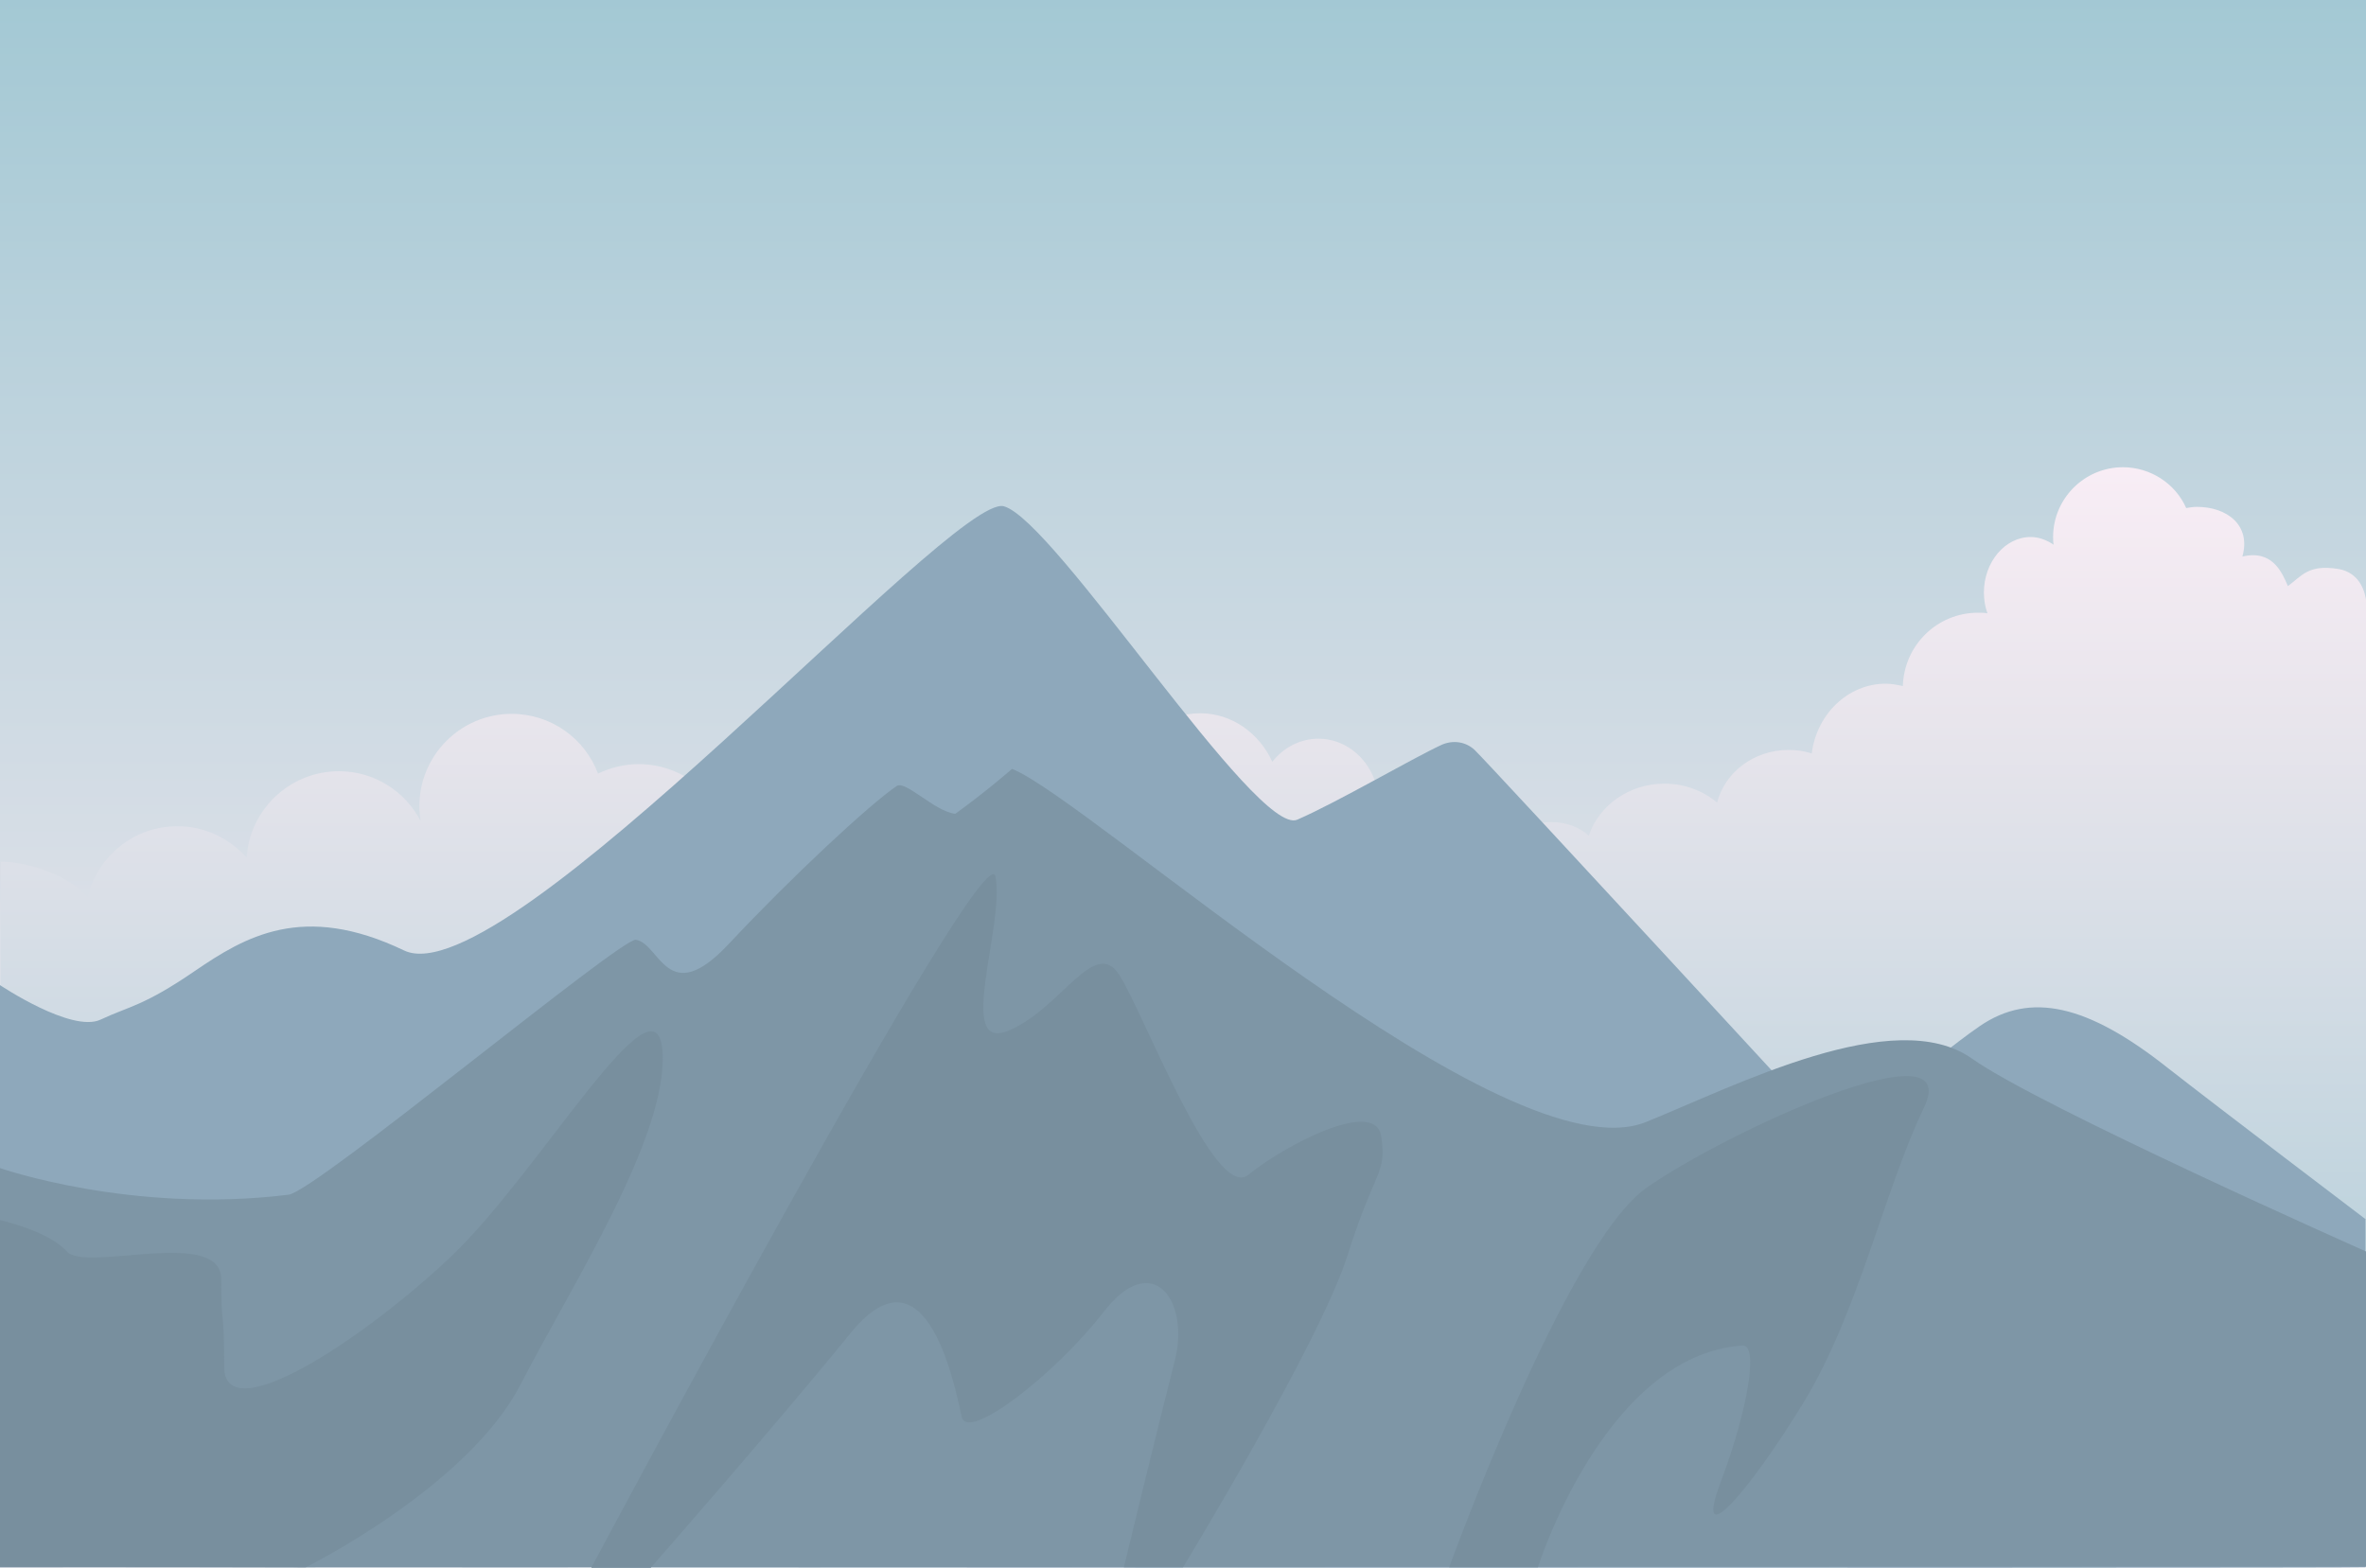
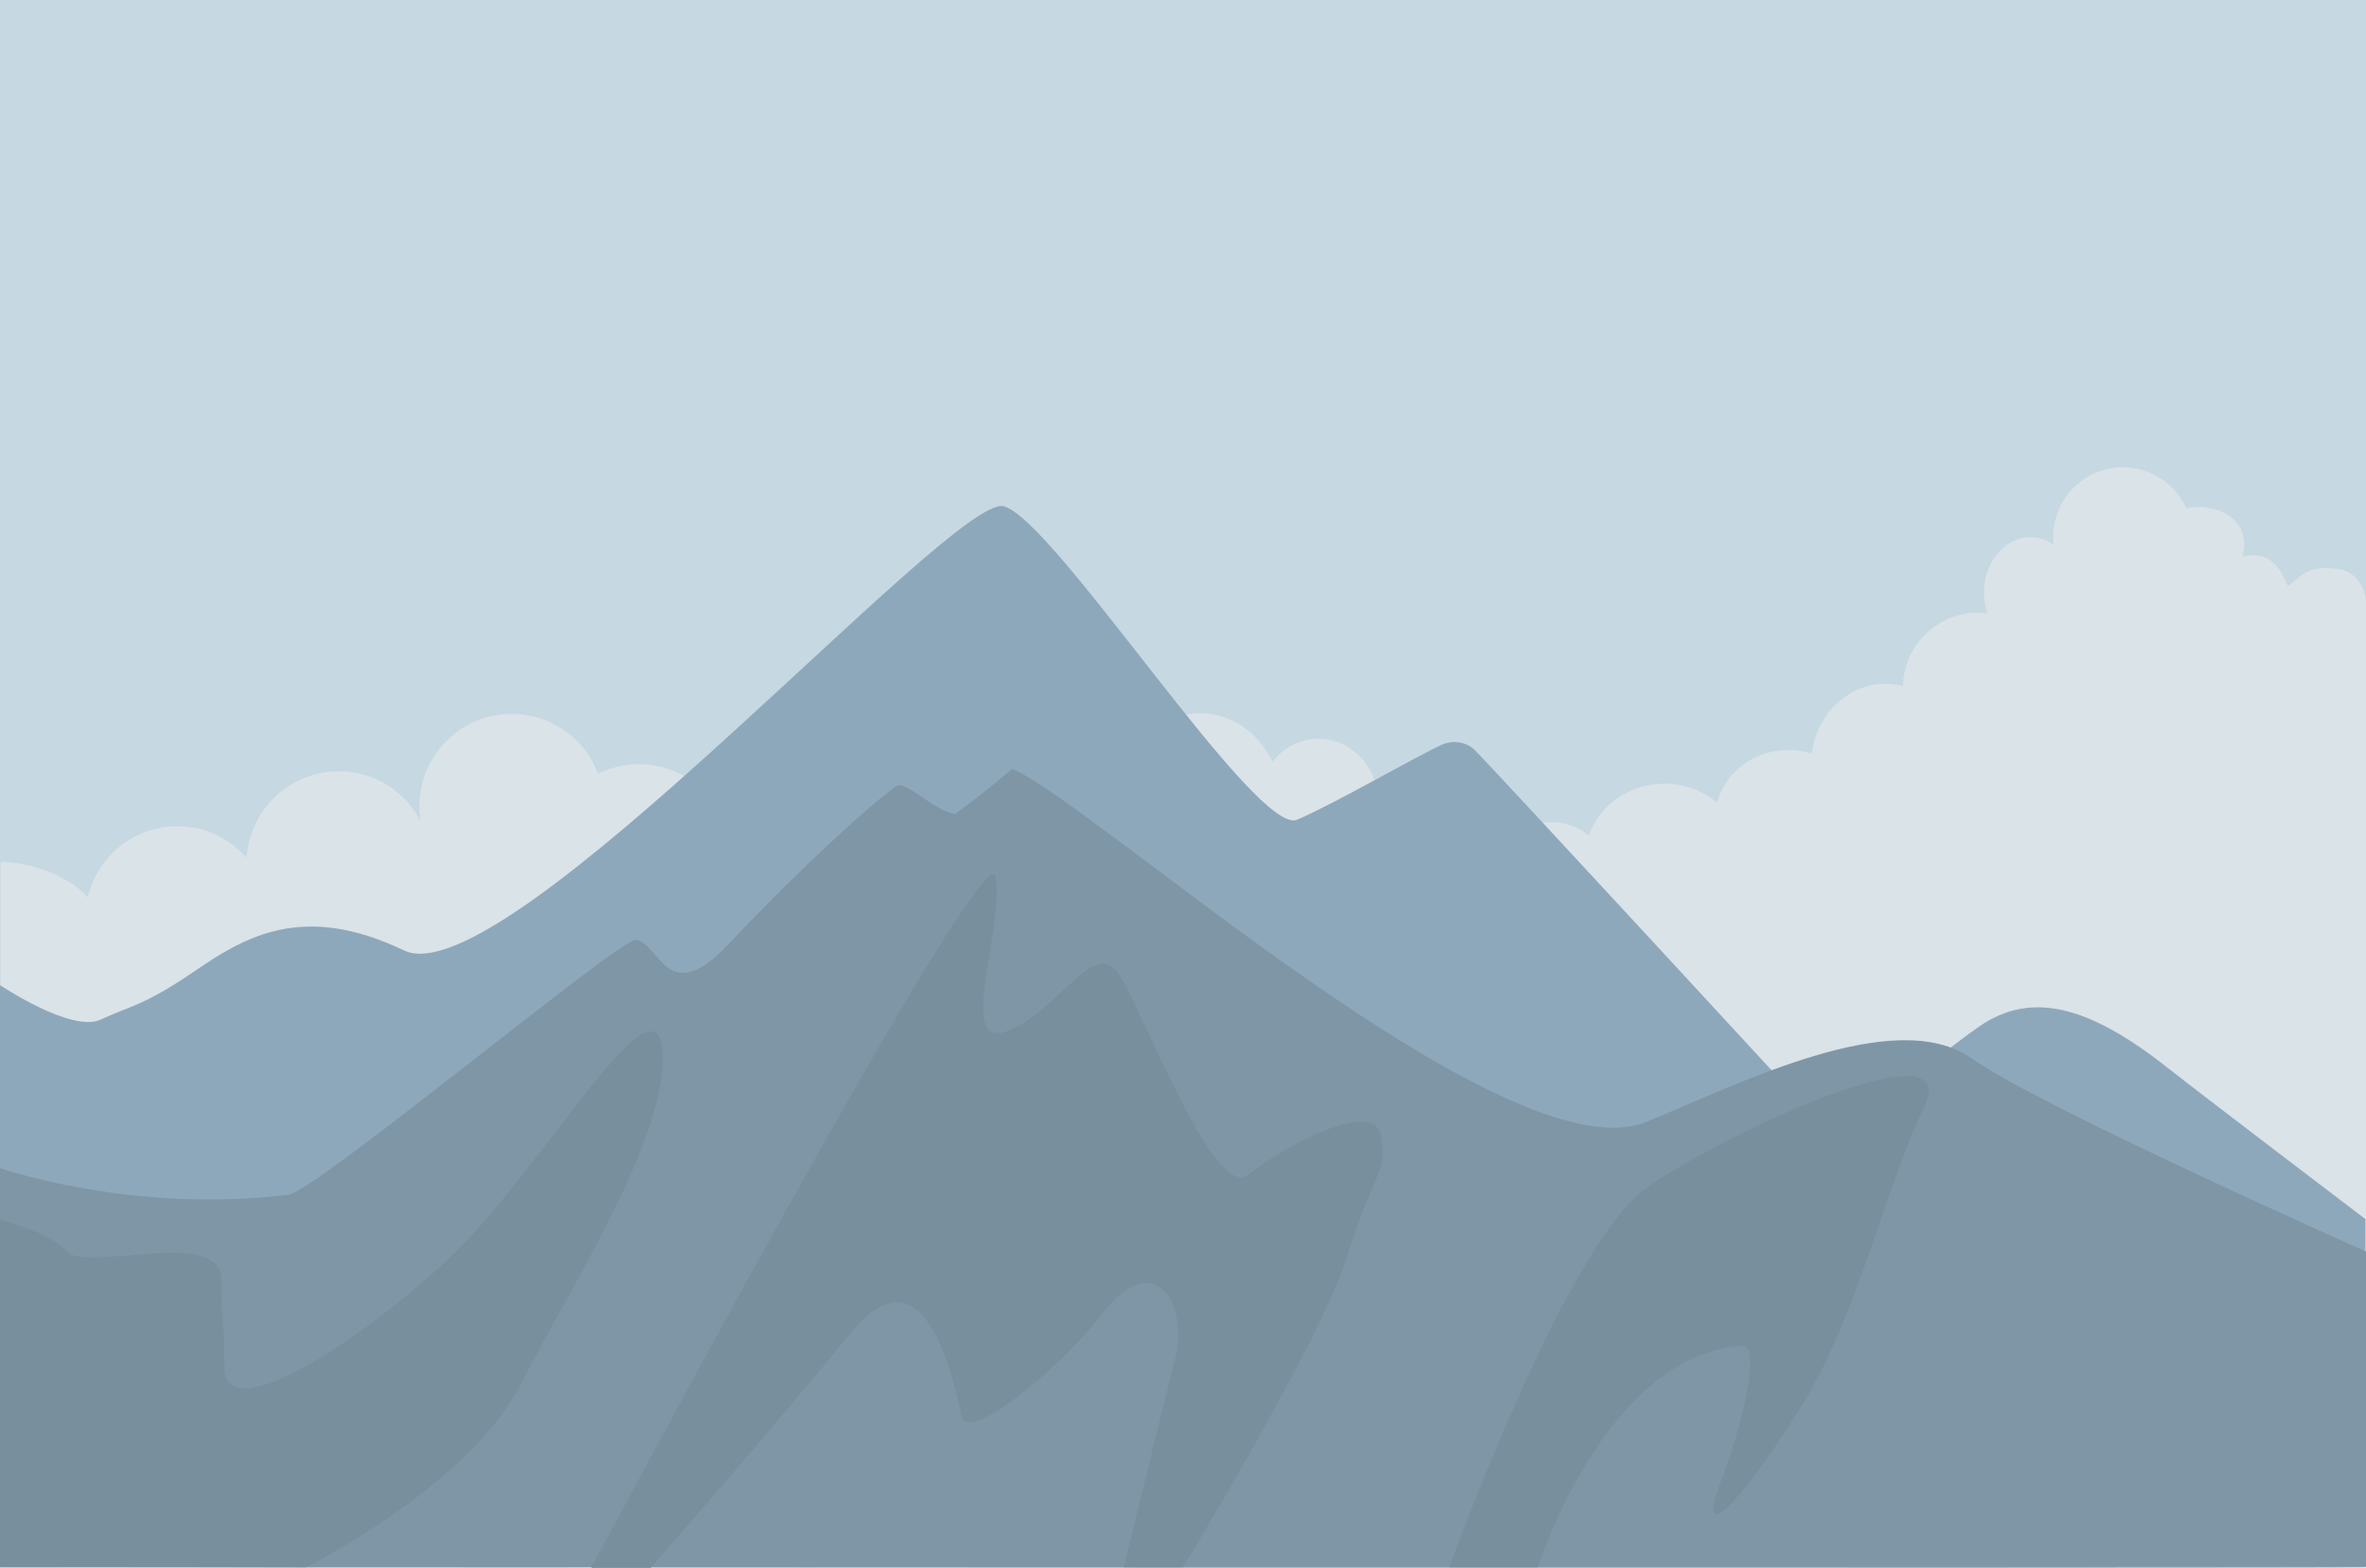
<svg xmlns="http://www.w3.org/2000/svg" version="1.1" id="default-image-solid" x="0px" y="0px" viewBox="0 0 400 265" style="width: 400px; height: 265px;">
-   <linearGradient id="XMLID_2_" gradientUnits="userSpaceOnUse" x1="200" y1="273.113" x2="200" y2="8.113" gradientTransform="matrix(1 0 0 -1 0 265)">
-     <stop offset="0" style="stop-color:#A0C7D3" />
-     <stop offset="0.32" style="stop-color:#C0D4DE" />
-     <stop offset="0.769" style="stop-color:#E8E5EC" />
-     <stop offset="1" style="stop-color:#F8EDF5" />
-   </linearGradient>
-   <rect id="XMLID_60_" fill="url(#XMLID_2_)" width="400" height="265" />
-   <linearGradient id="SVGID_1_" gradientUnits="userSpaceOnUse" x1="200.1" y1="9.997559e-02" x2="200.1" y2="186" gradientTransform="matrix(1 0 0 -1 0 265)">
-     <stop offset="0" style="stop-color:#A0C7D3" />
-     <stop offset="0.32" style="stop-color:#C0D4DE" />
-     <stop offset="0.769" style="stop-color:#E8E5EC" />
-     <stop offset="1" style="stop-color:#F8EDF5" />
-   </linearGradient>
-   <path fill="url(#SVGID_1_)" d="M395.3,96.2c-5-0.8-6.1,1.1-8.5,2.9c-1-2.3-2.6-6.2-7.7-5c1.5-5.3-2.6-8.4-7.7-8.4  c-0.6,0-1.2,0.1-1.8,0.2c-1.8-4.1-6-6.9-10.7-6.9c-6.5,0-11.8,5.3-11.8,11.8c0,0.4,0,0.9,0.1,1.3c-1.2-0.8-2.5-1.3-3.9-1.3  c-4.3,0-7.9,4.2-7.9,9.4c0,1.2,0.2,2.4,0.6,3.5c-0.5-0.1-1-0.1-1.6-0.1c-6.9,0-12.5,5.5-12.7,12.4c-0.9-0.2-1.9-0.4-2.9-0.4  c-6.4,0-11.7,5.2-12.5,11.8c-1.2-0.4-2.5-0.6-3.9-0.6c-5.9,0-10.8,3.8-12.1,8.9c-2.4-2-5.5-3.2-8.9-3.2c-6,0-11.1,3.7-12.8,8.8  c-1.5-1.4-3.8-2.3-6.3-2.3c-2.1,0-4.1,0.6-5.5,1.7h-0.1c-1.3-5.5-6.2-9.5-12.1-9.5c-2.4,0-4.7,0.7-6.6,1.9c-1.4-0.7-3-1.2-4.8-1.2  c-0.3,0-0.5,0-0.8,0c-1.5-4.1-5.2-7-9.5-7c-3.1,0-5.9,1.5-7.8,3.9c-2.2-4.8-6.8-8.2-12.2-8.2c-5.6,0-10.5,3.7-12.5,8.8  c-2.1-0.9-4.4-1.5-6.9-1.5c-6.8,0-12.5,3.9-14.5,9.3c-0.2,0-0.5,0-0.7,0c-5.2,0-9.6,3.2-11.4,7.8c-2.7-2.8-7-4.5-11.8-4.5  c-3.3,0-6.4,0.9-8.9,2.3c-2.1-6.5-8-12.2-18.1-9.9c-2.7-2.3-6.3-3.7-10.1-3.7c-2.5,0-4.8,0.6-6.9,1.6c-2.2-5.9-7.9-10.1-14.6-10.1  c-8.6,0-15.6,7-15.6,15.6c0,0.9,0.1,1.7,0.2,2.5c-2.6-5-7.8-8.4-13.8-8.4c-8.3,0-15.1,6.5-15.6,14.6c-2.9-3.2-7-5.3-11.7-5.3  c-7.4,0-13.5,5.1-15.2,12c-2.9-3.5-9.8-6-14.7-6v119.2h400V102C400,102,400,97,395.3,96.2z" />
+   <rect fill="#C6D8E1" width="400" height="265" />
+   <path fill="#D9E3E8" d="M395.3,96.2c-5-0.8-6.1,1.1-8.5,2.9c-1-2.3-2.6-6.2-7.7-5c1.5-5.3-2.6-8.4-7.7-8.4c-0.6,0-1.2,0.1-1.8,0.2  c-1.8-4.1-6-6.9-10.7-6.9c-6.5,0-11.8,5.3-11.8,11.8c0,0.4,0,0.9,0.1,1.3c-1.2-0.8-2.5-1.3-3.9-1.3c-4.3,0-7.9,4.2-7.9,9.4  c0,1.2,0.2,2.4,0.6,3.5c-0.5-0.1-1-0.1-1.6-0.1c-6.9,0-12.5,5.5-12.7,12.4c-0.9-0.2-1.9-0.4-2.9-0.4c-6.4,0-11.7,5.2-12.5,11.8  c-1.2-0.4-2.5-0.6-3.9-0.6c-5.9,0-10.8,3.8-12.1,8.9c-2.4-2-5.5-3.2-8.9-3.2c-6,0-11.1,3.7-12.8,8.8c-1.5-1.4-3.8-2.3-6.3-2.3  c-2.1,0-4.1,0.6-5.5,1.7h-0.1c-1.3-5.5-6.2-9.5-12.1-9.5c-2.4,0-4.7,0.7-6.6,1.9c-1.4-0.7-3-1.2-4.8-1.2c-0.3,0-0.5,0-0.8,0  c-1.5-4.1-5.2-7-9.5-7c-3.1,0-5.9,1.5-7.8,3.9c-2.2-4.8-6.8-8.2-12.2-8.2c-5.6,0-10.5,3.7-12.5,8.8c-2.1-0.9-4.4-1.5-6.9-1.5  c-6.8,0-12.5,3.9-14.5,9.3c-0.2,0-0.5,0-0.7,0c-5.2,0-9.6,3.2-11.4,7.8c-2.7-2.8-7-4.5-11.8-4.5c-3.3,0-6.4,0.9-8.9,2.3  c-2.1-6.5-8-12.2-18.1-9.9c-2.7-2.3-6.3-3.7-10.1-3.7c-2.5,0-4.8,0.6-6.9,1.6c-2.2-5.9-7.9-10.1-14.6-10.1c-8.6,0-15.6,7-15.6,15.6  c0,0.9,0.1,1.7,0.2,2.5c-2.6-5-7.8-8.4-13.8-8.4c-8.3,0-15.1,6.5-15.6,14.6c-2.9-3.2-7-5.3-11.7-5.3c-7.4,0-13.5,5.1-15.2,12  c-2.9-3.5-9.8-6-14.7-6v119.2h400V102C400,102,400,97,395.3,96.2z" />
  <path fill="#8EA8BB" d="M400,206.2c0,0-25.3-19.2-33.6-25.7c-13.4-10.6-23.1-12.9-31.7-7s-23.9,19.7-23.9,19.7s-58.9-63.9-61.5-66.4  c-1.5-1.4-3.6-1.7-5.5-0.9c-5.2,2.4-17.6,9.7-24.5,12.7c-6.9,2.9-41-50.7-49.6-53s-84.3,83.3-101.4,75.1s-26.9-2.3-35.4,3.5  c-8.6,5.9-11,5.9-15.9,8.2s-17.1-5.9-17.1-5.9V265c0,0,400,0.2,400,0v-58.8H400z" />
  <path fill="#7E96A6" d="M333.4,179c-13.1-9.3-40,4.6-55.1,10.7c-23.6,9.6-94-54.4-107.2-59.7c0,0-4.2,3.7-9.6,7.6  c-3.5-0.4-8.4-5.7-9.9-4.7c-4.6,3.1-17.8,15.4-28.3,26.6c-10.5,11.3-11.7,0-15.8-0.6c-2.5-0.4-54.1,42.5-58.7,43.1  C22.3,205.3,0,197.5,0,197.5V265l400-0.1v-53.3C400,211.6,344.8,187.1,333.4,179z" />
  <path fill="#788F9E" d="M0,264.9v-58.6c0,0,8.2,1.8,11.3,5.3c3.1,3.6,26.1-4.2,26.1,4.7s0.5,4.2,0.5,14.8c0,10.7,23-4.2,38.1-18.4  s34.9-49.2,36-35c1,14.2-15.1,39.2-24,56.4C79.1,251.4,51.7,265,51.7,265L0,264.9z" />
  <path fill="#788F9E" d="M100,265c0,0,66.7-125.1,68.3-116.8s-6.8,29.7,2.1,26.1c8.9-3.6,14.6-16,18.8-9.5s16.2,38.6,21.9,33.8  c5.7-4.7,21.4-13.1,22.4-6.5c1,6.5-1,5.3-5.7,20.2C223.1,227.1,200,265,200,265h-10c0,0,6-24.8,8.6-34.9c2.6-10.1-3.7-19-12-8.3  s-23,22-24,17.8s-5.7-30.3-18.8-14.2c-13,16-33.8,39.7-33.8,39.7h-10V265z" />
  <path fill="#788F9E" d="M245,265c0,0,19.8-54.7,33.4-64.2s53.7-27.9,46.9-13.6c-6.8,14.2-11,34.4-20.3,49.8  c-9.4,15.4-18.8,26.1-14.1,13.6c4.7-12.5,6.4-23.3,3.7-23.1C271.3,229.1,260,265,260,265H245z" />
</svg>
